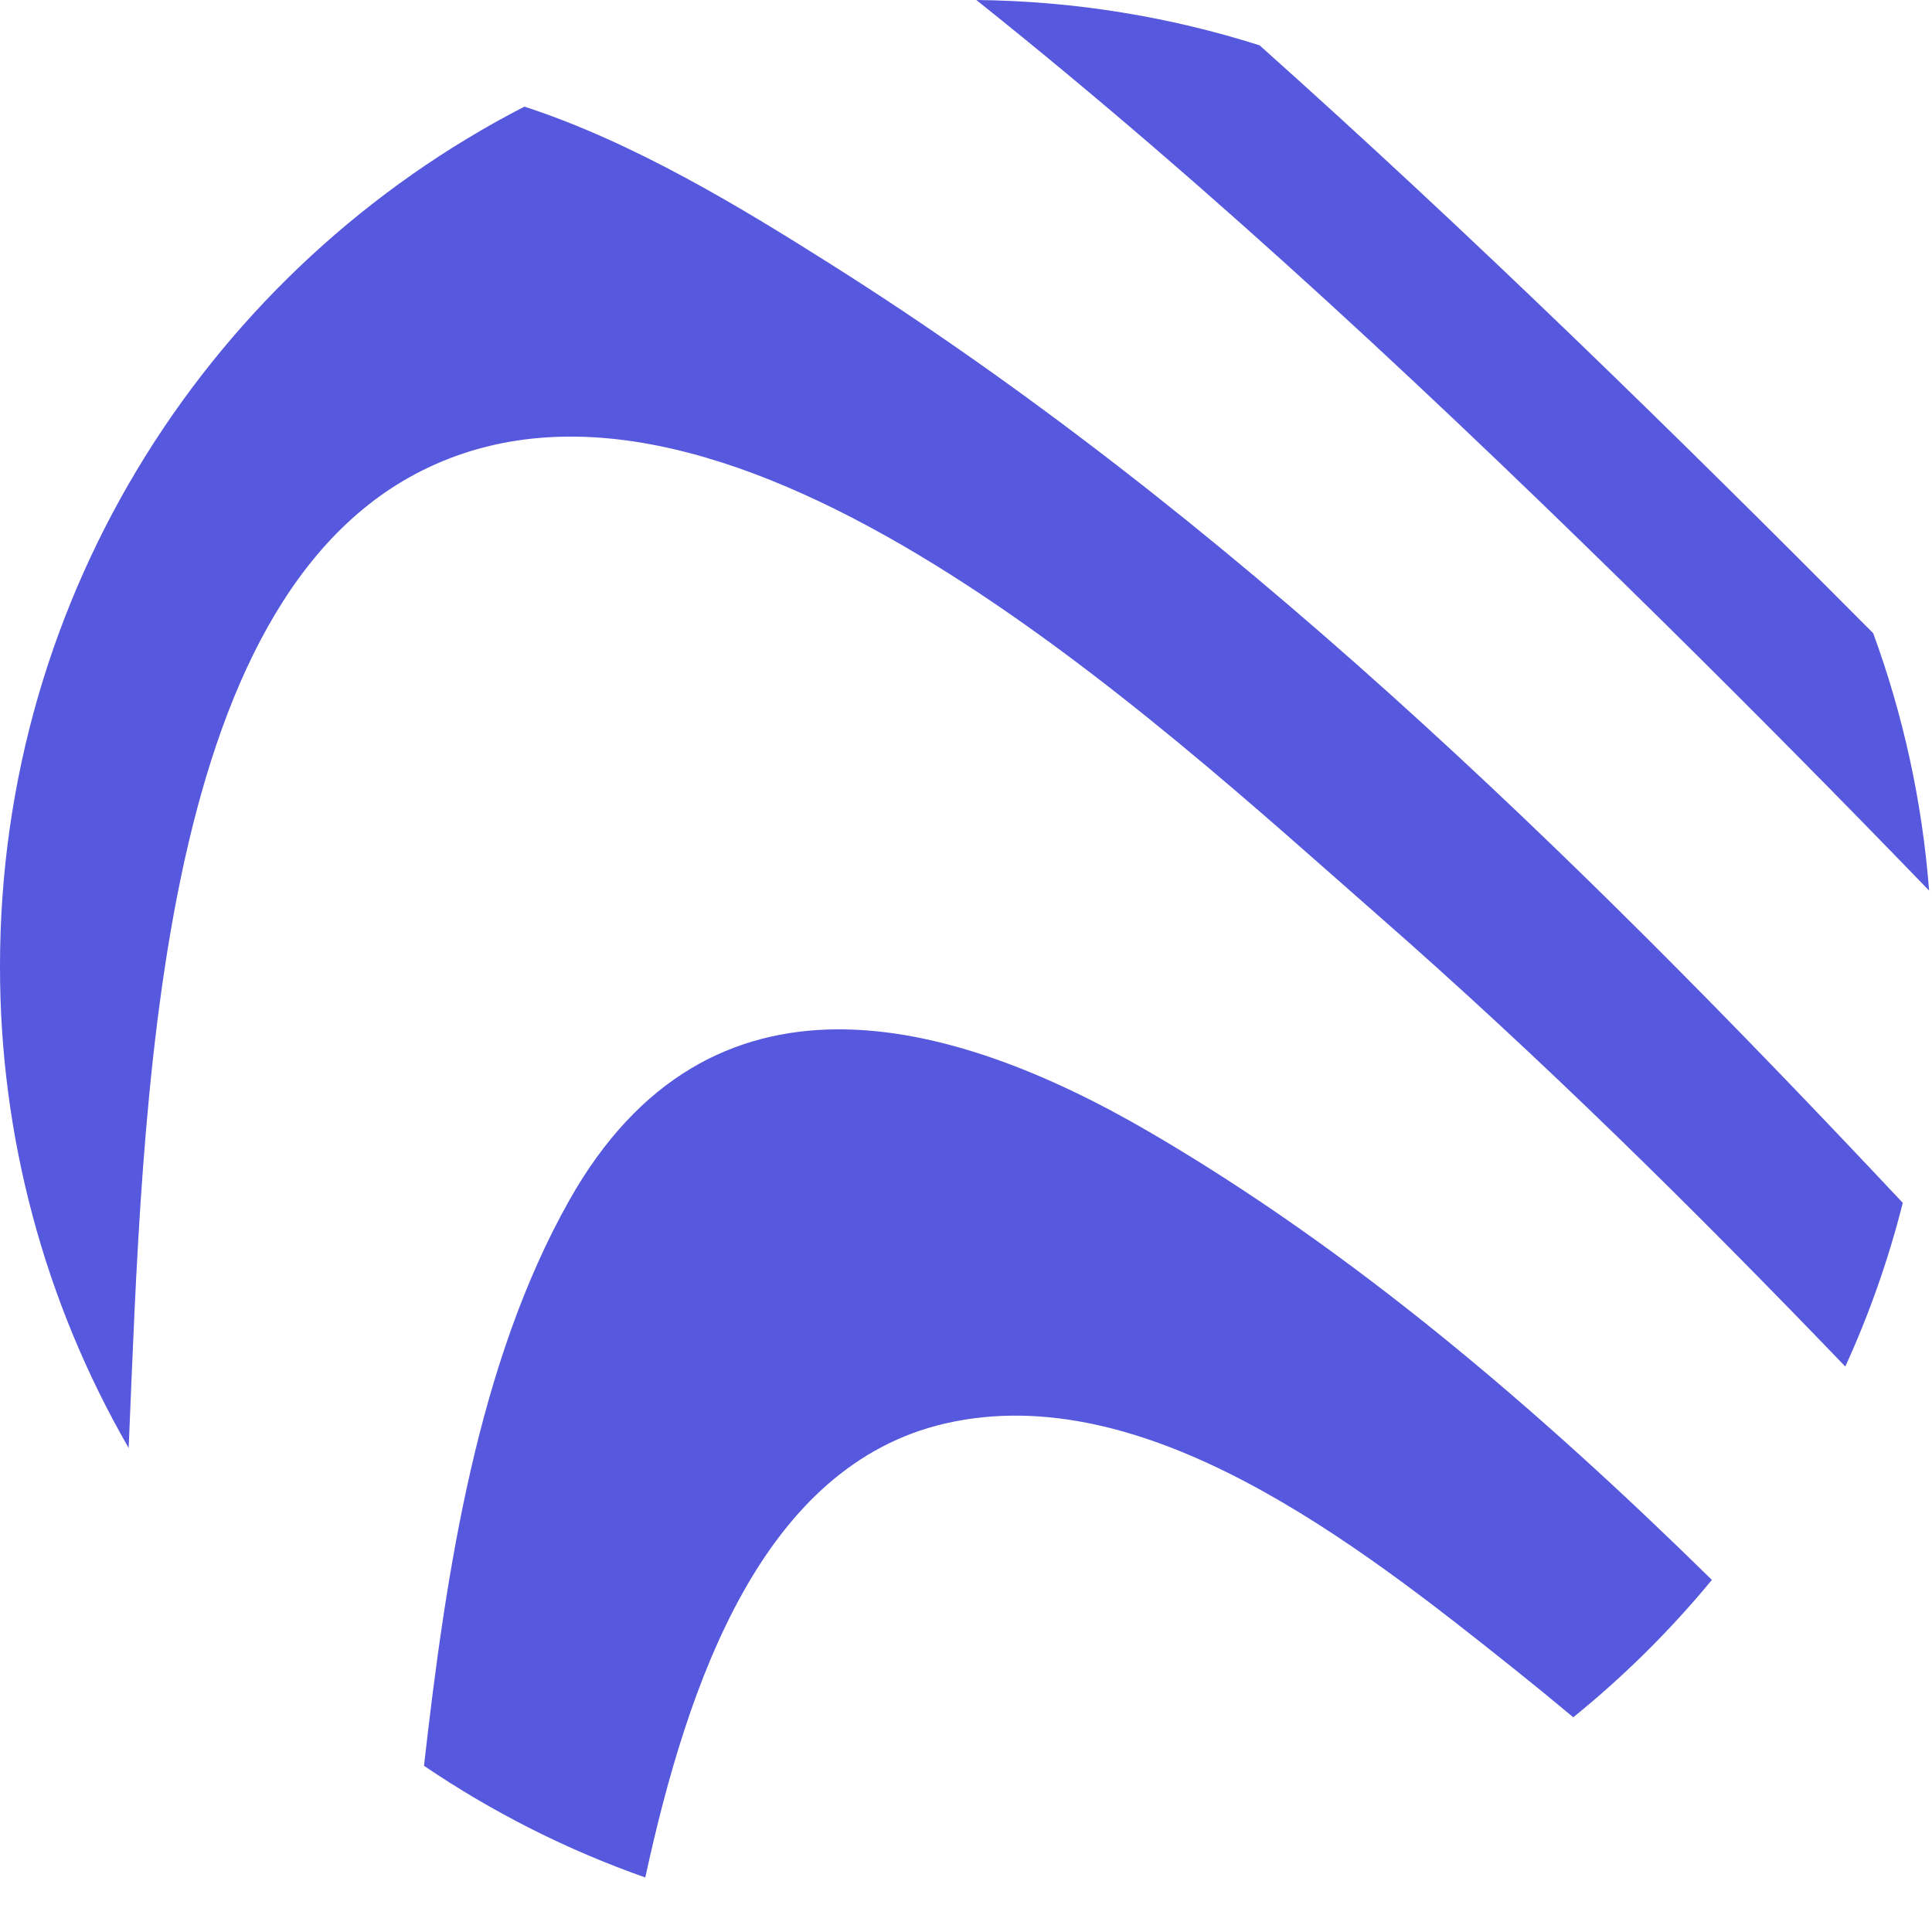
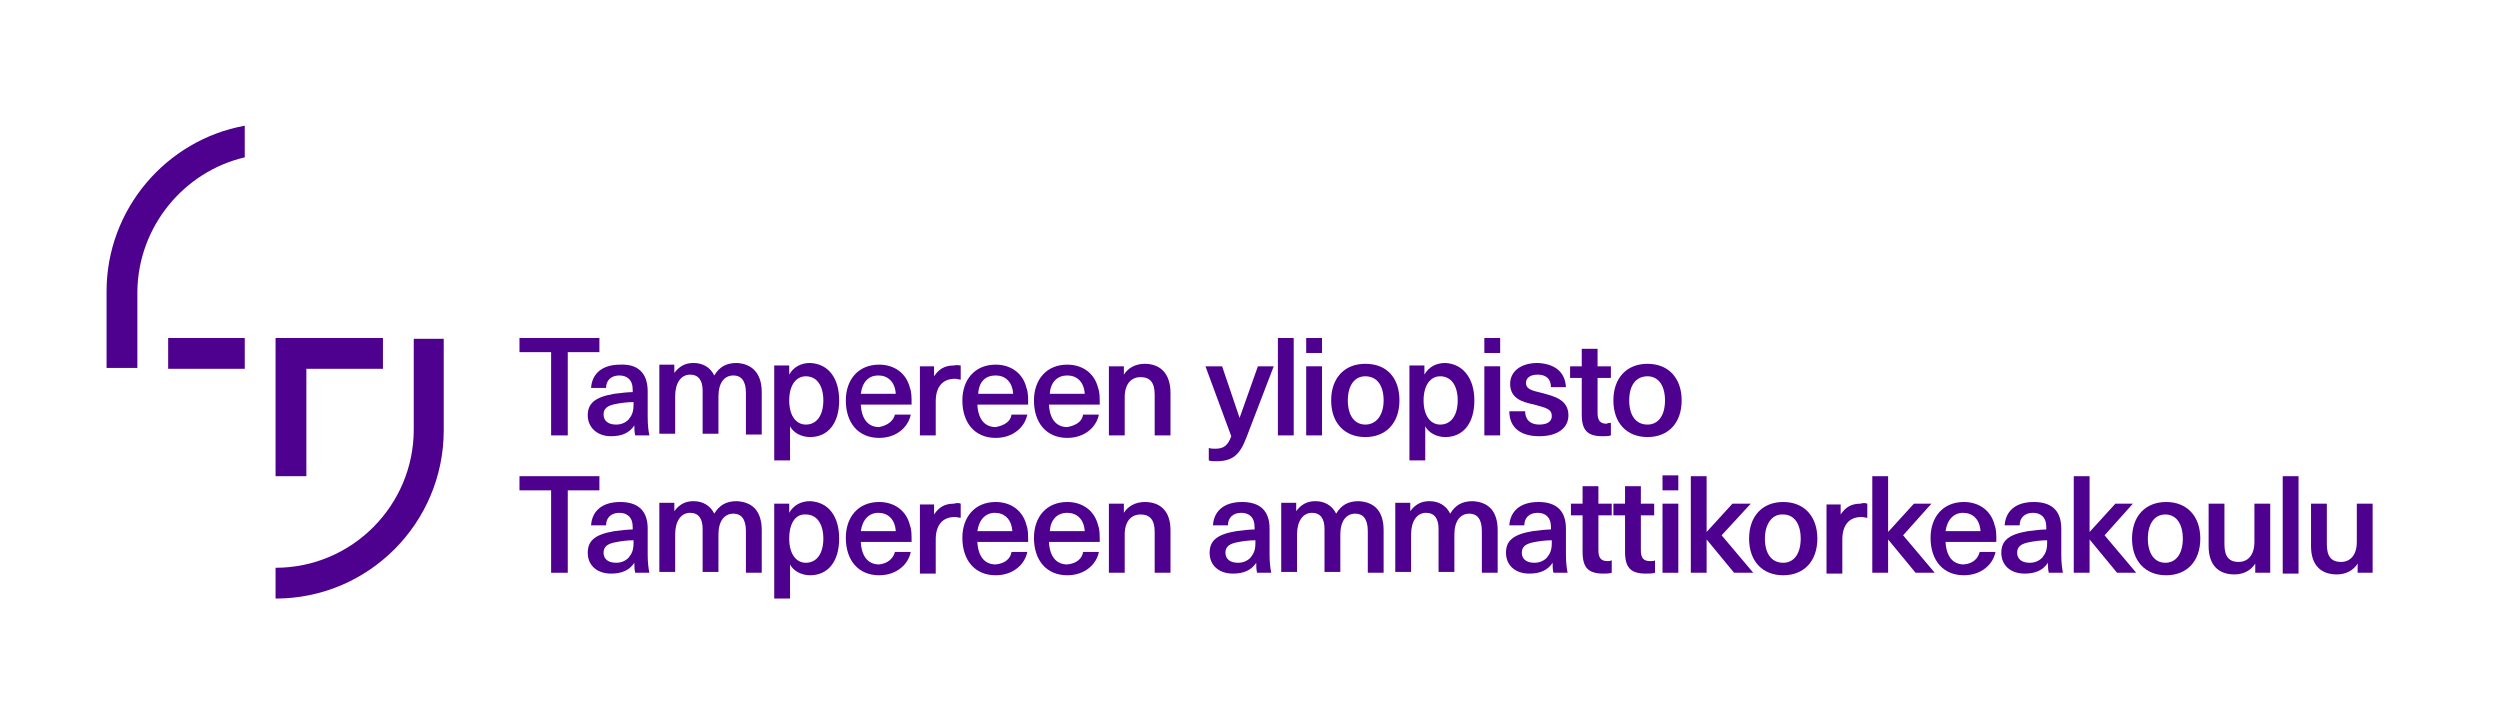
- <svg xmlns="http://www.w3.org/2000/svg" width="32" height="32">
-   <path d="M31.952 14.751a260.51 260.51 0 00-4.359-4.407C23.932 6.734 20.16 3.182 16.171 0c1.634.017 3.21.28 4.692.751 3.487 3.114 6.846 6.398 10.163 9.737.493 1.346.811 2.776.926 4.262zm-1.388 7.883c-2.496-2.597-5.051-5.12-7.737-7.471-3.706-3.246-10.693-9.81-15.736-7.418-4.552 2.158-4.717 10.543-4.96 16.238A15.926 15.926 0 010 16C0 9.799 3.528 4.421 8.686 1.766c1.82.593 3.593 1.675 5.038 2.587 6.569 4.14 12.29 9.71 17.792 15.57-.237.94-.557 1.846-.952 2.711zm-4.505 5.81a56.161 56.161 0 00-1.007-.823c-2.574-2.054-6.087-4.805-9.394-4.044-3.022.695-4.264 4.267-4.97 7.52a15.945 15.945 0 01-3.665-1.85c.366-3.242.89-6.675 2.405-9.364 2.315-4.107 6.287-3.072 9.613-1.132 3.36 1.96 6.417 4.572 9.313 7.417a16.097 16.097 0 01-2.295 2.275z" fill="#5658DD" fill-rule="nonzero" />
+ <svg xmlns="http://www.w3.org/2000/svg" version="1.1" id="Layer_1" x="0px" y="0px" viewBox="0 0 300.3 84.8" style="enable-background:new 0 0 300.3 84.8;" xml:space="preserve">
+   <style type="text/css">
+ 	.st0{fill:none;}
+ 	.st1{fill-rule:evenodd;clip-rule:evenodd;fill:#4E008E;}
+ </style>
+   <g>
+     <rect y="0" class="st0" width="300.3" height="84.8" />
+     <g>
+       <rect x="20.2" y="40.6" class="st1" width="9.2" height="3.7" />
+       <polygon class="st1" points="36.8,44.3 46,44.3 46,40.6 33.1,40.6 33.1,57.2 36.8,57.2   " />
+       <path class="st1" d="M29.4,18.9v-3.8c-9.4,1.7-16.6,10-16.6,19.9v9.2h3.7v-9.2C16.6,27.2,22.1,20.6,29.4,18.9" />
+       <path class="st1" d="M49.7,40.6v11c0,9.1-7.4,16.6-16.6,16.6v3.7c11.2,0,20.2-9.1,20.2-20.2v-11H49.7z" />
+       <polygon class="st1" points="68.2,42.3 68.2,52.3 66.2,52.3 66.2,42.3 62.4,42.3 62.4,40.6 72,40.6 72,42.3   " />
+       <path class="st1" d="M76,48.3L76,48.3c-0.6,0-1.4,0.1-1.9,0.2c-1.2,0.2-1.6,0.6-1.6,1.3c0,0.7,0.5,1.2,1.5,1.2    c0.6,0,1.1-0.2,1.5-0.6c0.4-0.5,0.6-0.9,0.6-1.8V48.3z M77.8,47v3.1c0,1,0.1,1.7,0.2,2.2h-1.7c-0.1-0.4-0.1-0.8-0.1-1.2h0    c-0.6,0.9-1.5,1.3-2.8,1.3c-1.7,0-2.8-1.1-2.8-2.5c0-1.4,0.8-2.2,3.2-2.6c0.7-0.1,1.7-0.2,2.2-0.2v-0.3c0-1.2-0.7-1.7-1.6-1.7    c-1,0-1.6,0.6-1.6,1.5h-1.8c0.1-1.6,1.2-2.8,3.5-2.8C76.6,43.7,77.8,44.8,77.8,47z" />
+       <path class="st1" d="M91.5,47.1v5.1h-1.9v-5c0-1.5-0.6-2.1-1.5-2.1c-1.1,0-1.8,0.9-1.8,2.5v4.5h-1.9v-5.2c0-1.2-0.5-1.9-1.5-1.9    c-1.1,0-1.8,1-1.8,2.6v4.5h-1.9v-8.3h1.8v1h0c0.6-0.8,1.3-1.2,2.3-1.2c1.1,0,2,0.5,2.5,1.5c0.6-1,1.4-1.5,2.7-1.5    C90.4,43.7,91.5,44.9,91.5,47.1" />
+       <path class="st1" d="M94.8,48.1L94.8,48.1c0,1.8,0.8,2.9,2,2.9c1.3,0,2.1-1.1,2.1-2.9c0-1.8-0.8-2.9-2.1-2.9    C95.6,45.2,94.8,46.3,94.8,48.1 M100.8,48.1c0,2.7-1.3,4.4-3.5,4.4c-1,0-2-0.5-2.4-1.3h0v4.1H93V43.9h1.8v1.1h0    c0.5-0.9,1.4-1.4,2.5-1.4C99.5,43.7,100.8,45.4,100.8,48.1z" />
+       <path class="st1" d="M103.4,47.3L103.4,47.3h4.2c-0.1-1.5-1-2.2-2.1-2.2C104.4,45.1,103.6,45.8,103.4,47.3 M107.5,49.8h1.9    c-0.3,1.5-1.7,2.8-3.8,2.8c-2.5,0-4-1.8-4-4.5c0-2.5,1.5-4.3,4-4.3c1.9,0,3.3,1.1,3.7,2.8c0.2,0.5,0.2,1.1,0.2,2h-6.1    c0.1,1.9,1,2.7,2.2,2.7C106.6,51.1,107.3,50.6,107.5,49.8z" />
+       <path class="st1" d="M115.4,43.9v1.7c-0.2,0-0.4-0.1-0.7-0.1c-1.5,0-2.3,1-2.3,2.7v4.1h-1.9v-8.3h1.7v1.2h0    c0.6-0.9,1.3-1.3,2.4-1.3C115,43.8,115.2,43.9,115.4,43.9" />
+       <path class="st1" d="M117.5,47.3L117.5,47.3h4.2c-0.1-1.5-1-2.2-2.1-2.2C118.4,45.1,117.6,45.8,117.5,47.3 M121.5,49.8h1.9    c-0.3,1.5-1.7,2.8-3.8,2.8c-2.5,0-4-1.8-4-4.5c0-2.5,1.5-4.3,4-4.3c1.9,0,3.3,1.1,3.7,2.8c0.2,0.5,0.2,1.1,0.2,2h-6.1    c0.1,1.9,1,2.7,2.2,2.7C120.7,51.1,121.4,50.6,121.5,49.8z" />
+       <path class="st1" d="M126.1,47.3L126.1,47.3h4.2c-0.1-1.5-1-2.2-2.1-2.2C127.1,45.1,126.2,45.8,126.1,47.3 M130.1,49.8h1.9    c-0.3,1.5-1.7,2.8-3.8,2.8c-2.5,0-4-1.8-4-4.5c0-2.5,1.5-4.3,4-4.3c1.9,0,3.3,1.1,3.7,2.8c0.2,0.5,0.2,1.1,0.2,2H126    c0.1,1.9,1,2.7,2.2,2.7C129.3,51.1,130,50.6,130.1,49.8z" />
+       <path class="st1" d="M140.6,47.2v5.1h-1.9v-4.9c0-1.5-0.6-2.1-1.7-2.1c-1.1,0-1.9,0.8-1.9,2.4v4.6h-1.9v-8.3h1.8V45h0    c0.5-0.8,1.4-1.3,2.5-1.3C139.4,43.7,140.6,44.9,140.6,47.2" />
+       <path class="st1" d="M149.7,52.6c-0.8,2.1-1.7,2.8-3.6,2.8c-0.4,0-0.7,0-0.9-0.1v-1.5c0.2,0.1,0.5,0.1,0.8,0.1    c1,0,1.5-0.4,1.9-1.5l-3.1-8.4h2l2.1,6.2h0l2.2-6.2h1.9L149.7,52.6z" />
+       <rect x="153.5" y="40.6" class="st1" width="1.9" height="11.7" />
+       <path class="st1" d="M156.9,52.3L156.9,52.3v-8.3h1.9v8.3H156.9z M156.9,42.4v-1.8h1.9v1.8H156.9z" />
+       <path class="st1" d="M161.9,48.1L161.9,48.1c0,1.8,0.8,2.9,2.1,2.9c1.3,0,2.2-1.1,2.2-2.9c0-1.8-0.8-2.9-2.2-2.9    C162.7,45.2,161.9,46.3,161.9,48.1 M168.1,48.1c0,2.7-1.6,4.4-4.1,4.4c-2.5,0-4.1-1.7-4.1-4.4c0-2.7,1.6-4.4,4.1-4.4    C166.6,43.7,168.1,45.4,168.1,48.1z" />
+       <path class="st1" d="M171,48.1L171,48.1c0,1.8,0.8,2.9,2,2.9c1.3,0,2.1-1.1,2.1-2.9c0-1.8-0.8-2.9-2.1-2.9    C171.8,45.2,171,46.3,171,48.1 M177.1,48.1c0,2.7-1.3,4.4-3.5,4.4c-1,0-2-0.5-2.4-1.3h0v4.1h-1.9V43.9h1.8v1.1h0    c0.5-0.9,1.4-1.4,2.5-1.4C175.7,43.7,177.1,45.4,177.1,48.1z" />
+       <path class="st1" d="M178.3,52.3L178.3,52.3v-8.3h1.9v8.3H178.3z M178.3,42.4v-1.8h1.9v1.8H178.3z" />
+       <path class="st1" d="M188.1,46.5h-1.8c0-1-0.6-1.5-1.6-1.5c-0.9,0-1.4,0.4-1.4,1c0,0.7,0.6,0.9,1.9,1.2c1.5,0.4,3.2,0.8,3.2,2.7    c0,1.5-1.3,2.5-3.5,2.5c-2.2,0-3.6-1-3.6-3h1.9c0,1,0.6,1.6,1.7,1.6c1,0,1.5-0.4,1.5-1c0-0.9-0.7-1-2.1-1.4    c-1.4-0.3-2.9-0.7-2.9-2.5c0-1.5,1.3-2.5,3.3-2.5C186.8,43.7,188,44.7,188.1,46.5" />
+       <path class="st1" d="M193.5,50.8v1.5c-0.3,0.1-0.7,0.1-1,0.1c-1.8,0-2.5-0.7-2.5-2.6v-4.4h-1.4v-1.4h1.4v-2.1h1.9v2.1h1.6v1.4    h-1.6v4.2c0,0.9,0.3,1.3,1.1,1.3C193.1,50.8,193.4,50.8,193.5,50.8" />
+       <path class="st1" d="M195.7,48.1L195.7,48.1c0,1.8,0.8,2.9,2.2,2.9c1.3,0,2.1-1.1,2.1-2.9c0-1.8-0.8-2.9-2.1-2.9    C196.5,45.2,195.7,46.3,195.7,48.1 M202,48.1c0,2.7-1.6,4.4-4.1,4.4c-2.5,0-4.1-1.7-4.1-4.4c0-2.7,1.6-4.4,4.1-4.4    C200.4,43.7,202,45.4,202,48.1z" />
+       <polygon class="st1" points="68.2,58.9 68.2,68.8 66.2,68.8 66.2,58.9 62.4,58.9 62.4,57.2 72,57.2 72,58.9   " />
+       <path class="st1" d="M76,64.9L76,64.9c-0.6,0-1.4,0.1-1.9,0.2c-1.2,0.2-1.6,0.6-1.6,1.3c0,0.7,0.5,1.2,1.5,1.2    c0.6,0,1.1-0.2,1.5-0.6c0.4-0.5,0.6-0.9,0.6-1.8V64.9z M77.8,63.5v3.1c0,1,0.1,1.7,0.2,2.2h-1.7c-0.1-0.4-0.1-0.8-0.1-1.2h0    c-0.6,0.9-1.5,1.3-2.8,1.3c-1.7,0-2.8-1-2.8-2.5c0-1.4,0.8-2.2,3.2-2.6c0.7-0.1,1.7-0.2,2.2-0.2v-0.3c0-1.2-0.7-1.7-1.6-1.7    c-1,0-1.6,0.6-1.6,1.5h-1.8c0.1-1.6,1.2-2.8,3.5-2.8C76.6,60.3,77.8,61.3,77.8,63.5z" />
+       <path class="st1" d="M91.5,63.7v5.1h-1.9v-5c0-1.5-0.6-2.1-1.5-2.1c-1.1,0-1.8,0.9-1.8,2.5v4.5h-1.9v-5.2c0-1.2-0.5-1.9-1.5-1.9    c-1.1,0-1.8,1-1.8,2.6v4.5h-1.9v-8.3h1.8v1h0c0.6-0.8,1.3-1.2,2.3-1.2c1.1,0,2,0.5,2.5,1.5c0.6-1,1.4-1.5,2.7-1.5    C90.4,60.3,91.5,61.4,91.5,63.7" />
+       <path class="st1" d="M94.8,64.7L94.8,64.7c0,1.8,0.8,2.9,2,2.9c1.3,0,2.1-1.1,2.1-2.9c0-1.8-0.8-2.9-2.1-2.9    C95.6,61.7,94.8,62.8,94.8,64.7 M100.8,64.7c0,2.7-1.3,4.4-3.5,4.4c-1,0-2-0.5-2.4-1.3h0v4.1H93V60.5h1.8v1.1h0    c0.5-0.9,1.4-1.4,2.5-1.4C99.5,60.3,100.8,62,100.8,64.7z" />
+       <path class="st1" d="M103.4,63.8L103.4,63.8h4.2c-0.1-1.5-1-2.2-2.1-2.2C104.4,61.6,103.6,62.4,103.4,63.8 M107.5,66.3h1.9    c-0.3,1.5-1.7,2.8-3.8,2.8c-2.5,0-4-1.8-4-4.5c0-2.5,1.5-4.3,4-4.3c1.9,0,3.3,1.1,3.7,2.8c0.2,0.5,0.2,1.1,0.2,2h-6.1    c0.1,1.9,1,2.7,2.2,2.7C106.6,67.7,107.3,67.1,107.5,66.3z" />
+       <path class="st1" d="M115.4,60.5v1.7c-0.2,0-0.4-0.1-0.7-0.1c-1.5,0-2.3,1-2.3,2.7v4.1h-1.9v-8.3h1.7v1.2h0    c0.6-0.9,1.3-1.3,2.4-1.3C114.9,60.4,115.2,60.4,115.4,60.5" />
+       <path class="st1" d="M117.4,63.8L117.4,63.8h4.2c-0.1-1.5-1-2.2-2.1-2.2C118.4,61.6,117.6,62.4,117.4,63.8 M121.5,66.3h1.9    c-0.3,1.5-1.7,2.8-3.8,2.8c-2.5,0-4-1.8-4-4.5c0-2.5,1.5-4.3,4-4.3c1.9,0,3.3,1.1,3.7,2.8c0.2,0.5,0.2,1.1,0.2,2h-6.1    c0.1,1.9,1,2.7,2.2,2.7C120.7,67.7,121.4,67.1,121.5,66.3z" />
+       <path class="st1" d="M126.1,63.8L126.1,63.8h4.2c-0.1-1.5-1-2.2-2.1-2.2C127,61.6,126.2,62.4,126.1,63.8 M130.1,66.3h1.9    c-0.3,1.5-1.7,2.8-3.8,2.8c-2.5,0-4-1.8-4-4.5c0-2.5,1.5-4.3,4-4.3c1.9,0,3.3,1.1,3.7,2.8c0.2,0.5,0.2,1.1,0.2,2H126    c0.1,1.9,1,2.7,2.2,2.7C129.3,67.7,130,67.1,130.1,66.3z" />
+       <path class="st1" d="M140.6,63.7v5.1h-1.9v-4.9c0-1.5-0.6-2.1-1.7-2.1c-1.1,0-1.9,0.8-1.9,2.4v4.6h-1.9v-8.3h1.8v1.1h0    c0.5-0.8,1.4-1.3,2.5-1.3C139.4,60.3,140.6,61.4,140.6,63.7" />
+       <path class="st1" d="M150.7,64.9L150.7,64.9c-0.6,0-1.4,0.1-1.9,0.2c-1.2,0.2-1.6,0.6-1.6,1.3c0,0.7,0.5,1.2,1.5,1.2    c0.6,0,1.1-0.2,1.5-0.6c0.4-0.5,0.6-0.9,0.6-1.8V64.9z M152.5,63.5v3.1c0,1,0.1,1.7,0.2,2.2h-1.7c-0.1-0.4-0.1-0.8-0.1-1.2h0    c-0.6,0.9-1.5,1.3-2.8,1.3c-1.7,0-2.8-1-2.8-2.5c0-1.4,0.8-2.2,3.2-2.6c0.7-0.1,1.7-0.2,2.2-0.2v-0.3c0-1.2-0.7-1.7-1.6-1.7    c-1,0-1.6,0.6-1.6,1.5h-1.8c0.1-1.6,1.2-2.8,3.5-2.8C151.3,60.3,152.5,61.3,152.5,63.5z" />
+       <path class="st1" d="M166.2,63.7v5.1h-1.9v-5c0-1.5-0.6-2.1-1.5-2.1c-1.1,0-1.8,0.9-1.8,2.5v4.5h-1.9v-5.2c0-1.2-0.5-1.9-1.5-1.9    c-1.1,0-1.8,1-1.8,2.6v4.5h-1.9v-8.3h1.8v1h0c0.6-0.8,1.3-1.2,2.3-1.2c1.1,0,2,0.5,2.5,1.5c0.6-1,1.4-1.5,2.7-1.5    C165.1,60.3,166.2,61.4,166.2,63.7" />
+       <path class="st1" d="M179.9,63.7v5.1H178v-5c0-1.5-0.6-2.1-1.5-2.1c-1.1,0-1.8,0.9-1.8,2.5v4.5h-1.9v-5.2c0-1.2-0.5-1.9-1.5-1.9    c-1.1,0-1.8,1-1.8,2.6v4.5h-1.9v-8.3h1.8v1h0c0.6-0.8,1.3-1.2,2.3-1.2c1.1,0,2,0.5,2.5,1.5c0.6-1,1.4-1.5,2.7-1.5    C178.8,60.3,179.9,61.4,179.9,63.7" />
+       <path class="st1" d="M186.3,64.9L186.3,64.9c-0.6,0-1.4,0.1-1.9,0.2c-1.2,0.2-1.6,0.6-1.6,1.3c0,0.7,0.5,1.2,1.5,1.2    c0.6,0,1.1-0.2,1.5-0.6c0.4-0.5,0.6-0.9,0.6-1.8V64.9z M188.1,63.5v3.1c0,1,0.1,1.7,0.2,2.2h-1.7c-0.1-0.4-0.1-0.8-0.1-1.2h0    c-0.6,0.9-1.5,1.3-2.8,1.3c-1.7,0-2.8-1-2.8-2.5c0-1.4,0.8-2.2,3.2-2.6c0.7-0.1,1.7-0.2,2.2-0.2v-0.3c0-1.2-0.7-1.7-1.6-1.7    c-1,0-1.6,0.6-1.6,1.5h-1.8c0.1-1.6,1.2-2.8,3.5-2.8C186.9,60.3,188.1,61.3,188.1,63.5z" />
+       <path class="st1" d="M193.6,67.3v1.5c-0.3,0.1-0.7,0.1-1,0.1c-1.8,0-2.5-0.7-2.5-2.6v-4.4h-1.4v-1.4h1.4v-2.1h1.9v2.1h1.6v1.4    h-1.6v4.2c0,0.9,0.3,1.3,1.1,1.3C193.2,67.4,193.4,67.4,193.6,67.3" />
+       <path class="st1" d="M198.8,67.3v1.5c-0.3,0.1-0.7,0.1-1.1,0.1c-1.8,0-2.5-0.7-2.5-2.6v-4.4h-1.4v-1.4h1.4v-2.1h1.9v2.1h1.6v1.4    h-1.6v4.2c0,0.9,0.3,1.3,1.1,1.3C198.5,67.4,198.7,67.4,198.8,67.3" />
+       <path class="st1" d="M199.7,68.8L199.7,68.8v-8.3h1.9v8.3H199.7z M199.7,58.9v-1.8h1.9v1.8H199.7z" />
+       <polygon class="st1" points="208.3,68.8 205,64.8 205,64.8 205,68.8 203.1,68.8 203.1,57.2 205,57.2 205,63.9 205,63.9     208.1,60.5 210.3,60.5 206.8,64.3 210.6,68.8   " />
+       <path class="st1" d="M212,64.7L212,64.7c0,1.8,0.8,2.9,2.2,2.9c1.3,0,2.1-1.1,2.1-2.9c0-1.8-0.8-2.9-2.1-2.9    C212.9,61.7,212,62.9,212,64.7 M218.3,64.7c0,2.7-1.6,4.4-4.1,4.4c-2.5,0-4.1-1.7-4.1-4.4c0-2.7,1.6-4.4,4.1-4.4    C216.7,60.3,218.3,62,218.3,64.7z" />
+       <path class="st1" d="M224.3,60.5v1.7c-0.2,0-0.4-0.1-0.7-0.1c-1.5,0-2.3,1-2.3,2.7v4.1h-1.9v-8.3h1.7v1.2h0    c0.6-0.9,1.3-1.3,2.4-1.3C223.8,60.4,224,60.4,224.3,60.5" />
+       <polygon class="st1" points="230.1,68.8 226.8,64.8 226.8,64.8 226.8,68.8 224.9,68.8 224.9,57.2 226.8,57.2 226.8,63.9     226.8,63.9 229.9,60.5 232,60.5 228.6,64.3 232.4,68.8   " />
+       <path class="st1" d="M233.7,63.8L233.7,63.8h4.2c-0.1-1.5-1-2.2-2.1-2.2C234.7,61.6,233.9,62.4,233.7,63.8 M237.8,66.3h1.9    c-0.3,1.5-1.7,2.8-3.8,2.8c-2.5,0-4-1.8-4-4.5c0-2.5,1.5-4.3,4-4.3c1.9,0,3.3,1.1,3.7,2.8c0.2,0.5,0.2,1.1,0.2,2h-6.1    c0.1,1.9,1,2.7,2.2,2.7C237,67.7,237.6,67.1,237.8,66.3z" />
+       <path class="st1" d="M245.8,64.9L245.8,64.9c-0.6,0-1.4,0.1-1.9,0.2c-1.2,0.2-1.6,0.6-1.6,1.3c0,0.7,0.5,1.2,1.5,1.2    c0.6,0,1.1-0.2,1.5-0.6c0.4-0.5,0.6-0.9,0.6-1.8V64.9z M247.6,63.5v3.1c0,1,0.1,1.7,0.2,2.2h-1.7c-0.1-0.4-0.1-0.8-0.1-1.2h0    c-0.6,0.9-1.5,1.3-2.8,1.3c-1.7,0-2.8-1-2.8-2.5c0-1.4,0.8-2.2,3.2-2.6c0.7-0.1,1.7-0.2,2.2-0.2v-0.3c0-1.2-0.7-1.7-1.6-1.7    c-1,0-1.6,0.6-1.6,1.5h-1.8c0.1-1.6,1.2-2.8,3.5-2.8C246.4,60.3,247.6,61.3,247.6,63.5z" />
+       <polygon class="st1" points="254.3,68.8 251,64.8 251,64.8 251,68.8 249.1,68.8 249.1,57.2 251,57.2 251,63.9 251,63.9     254.1,60.5 256.2,60.5 252.8,64.3 256.6,68.8   " />
+       <path class="st1" d="M258,64.7L258,64.7c0,1.8,0.8,2.9,2.1,2.9s2.1-1.1,2.1-2.9c0-1.8-0.8-2.9-2.1-2.9S258,62.9,258,64.7     M264.3,64.7c0,2.7-1.6,4.4-4.1,4.4c-2.5,0-4.1-1.7-4.1-4.4c0-2.7,1.6-4.4,4.1-4.4C262.7,60.3,264.3,62,264.3,64.7z" />
+       <path class="st1" d="M265.3,65.6v-5.1h1.9v4.9c0,1.5,0.6,2.1,1.7,2.1c1.1,0,1.9-0.8,1.9-2.4v-4.6h1.9v8.3h-1.8v-1.1h0    c-0.5,0.8-1.4,1.3-2.5,1.3C266.5,69,265.3,67.9,265.3,65.6" />
+       <rect x="274.2" y="57.2" class="st1" width="1.9" height="11.7" />
+       <path class="st1" d="M277.6,65.6v-5.1h1.9v4.9c0,1.5,0.6,2.1,1.7,2.1c1.1,0,1.9-0.8,1.9-2.4v-4.6h1.9v8.3h-1.8v-1.1h0    c-0.5,0.8-1.4,1.3-2.5,1.3C278.8,69,277.6,67.9,277.6,65.6" />
+     </g>
+   </g>
</svg>
